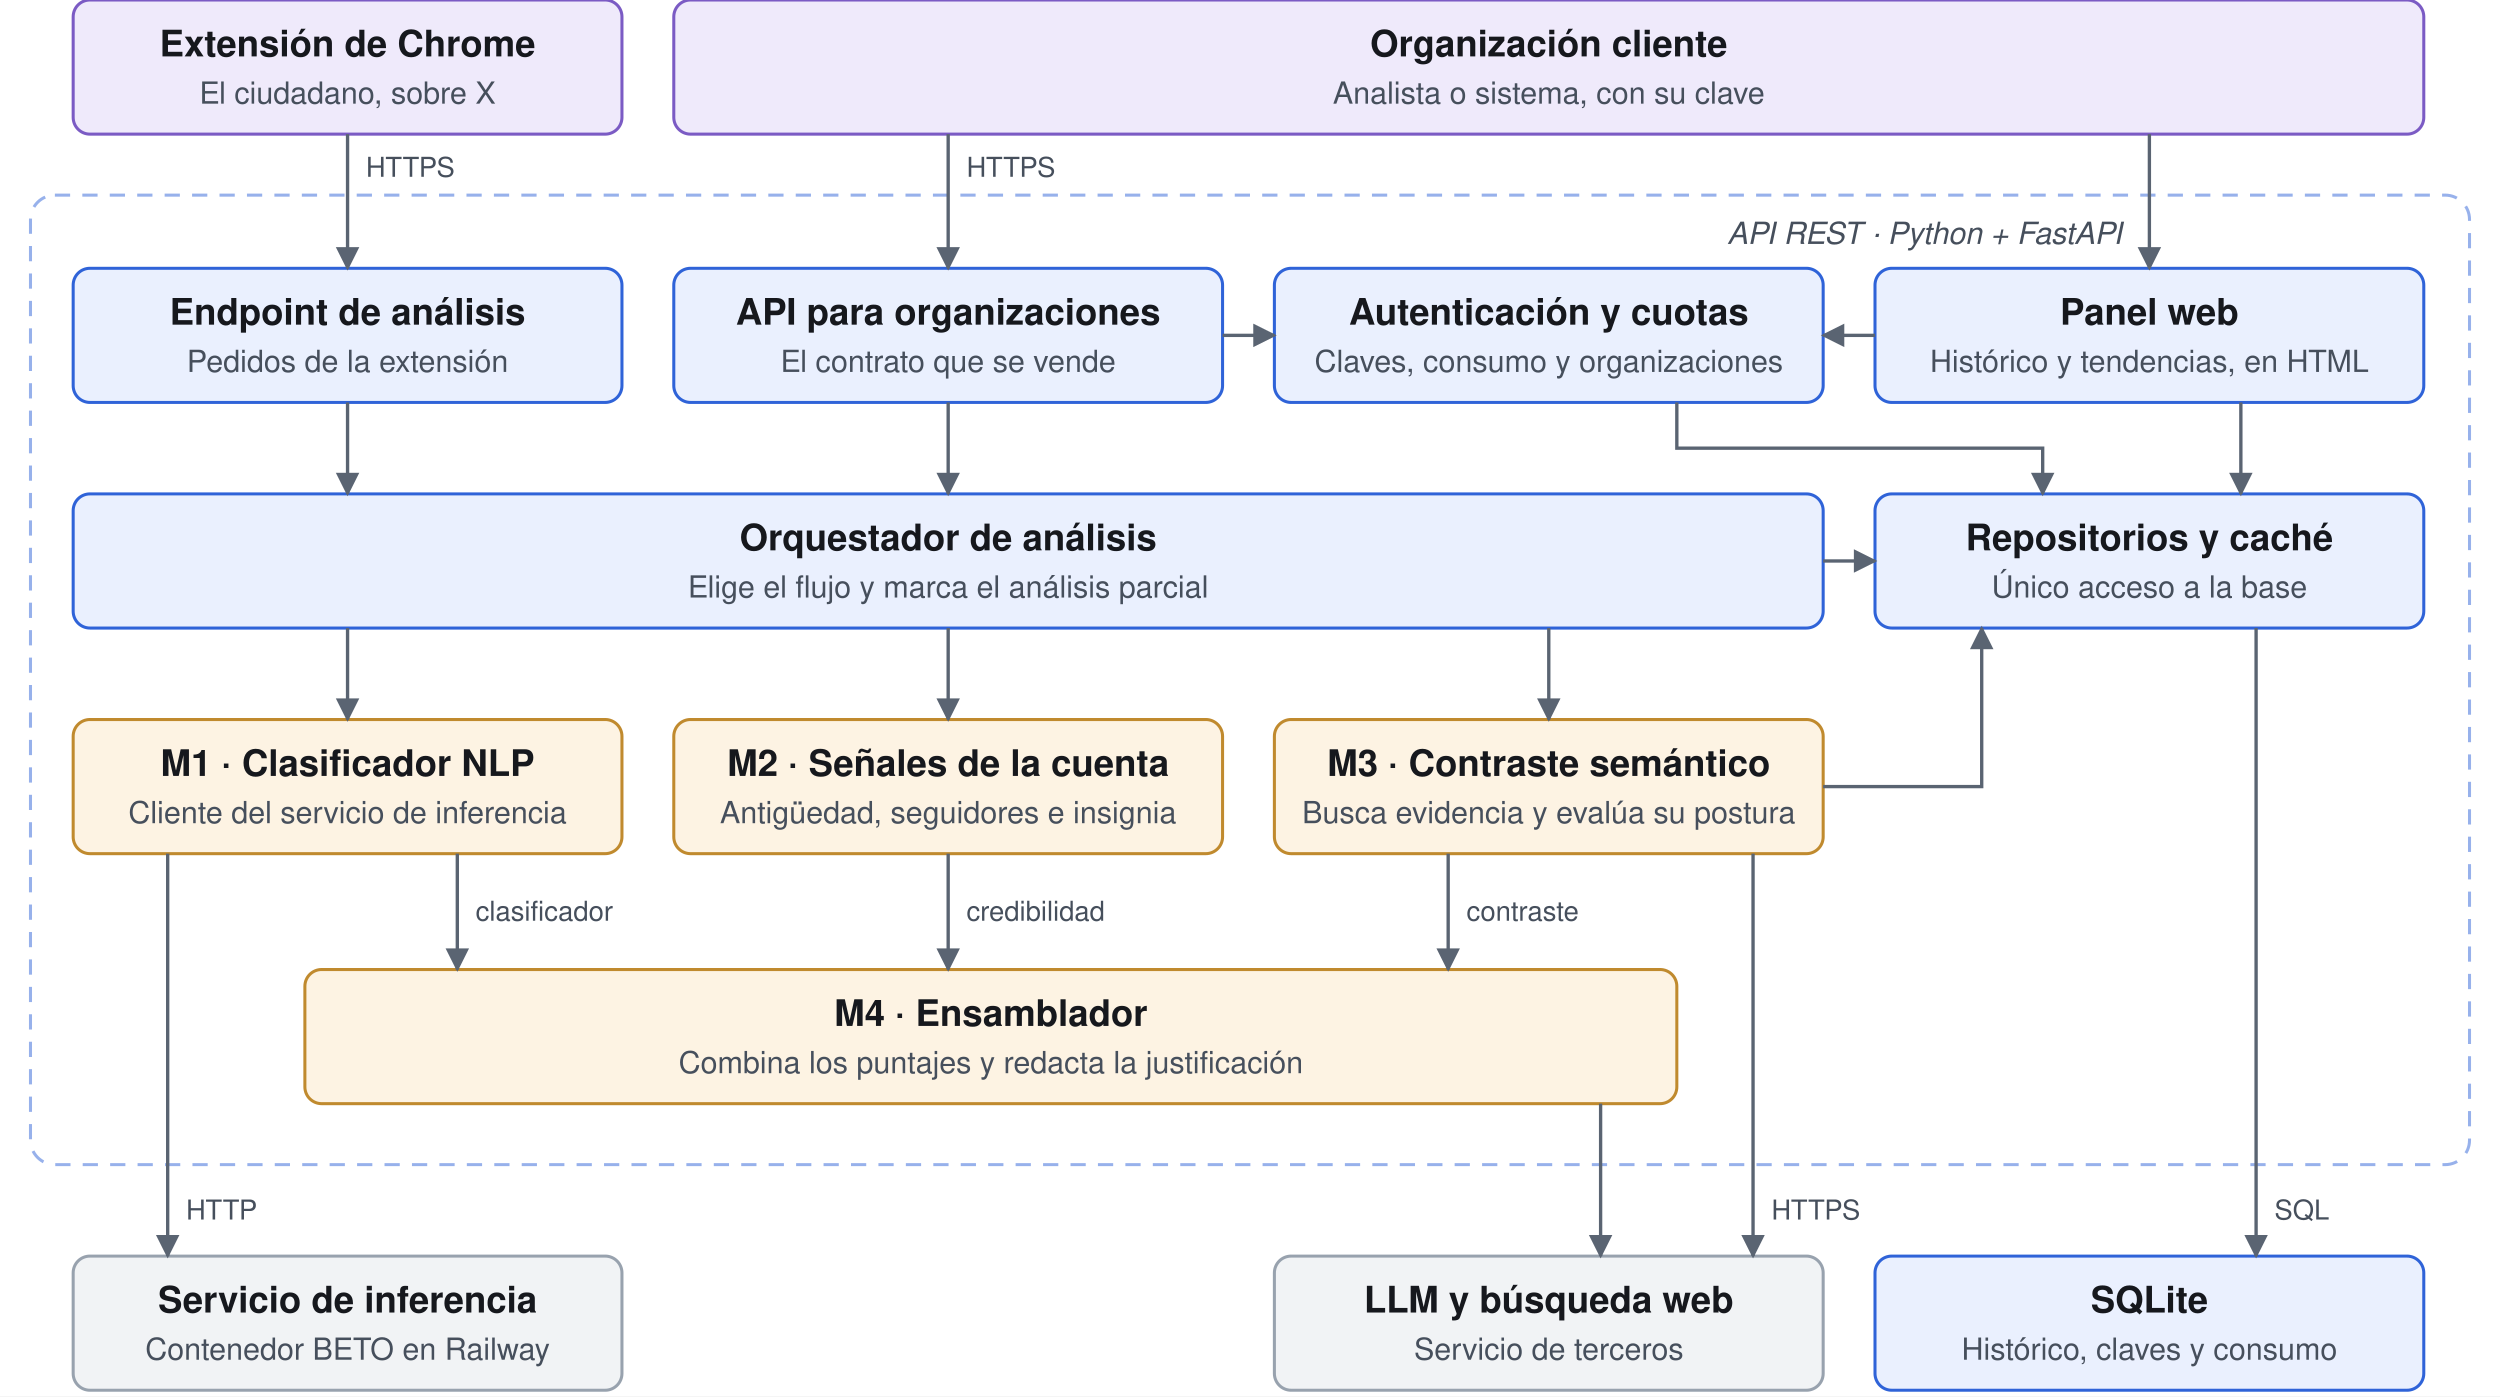
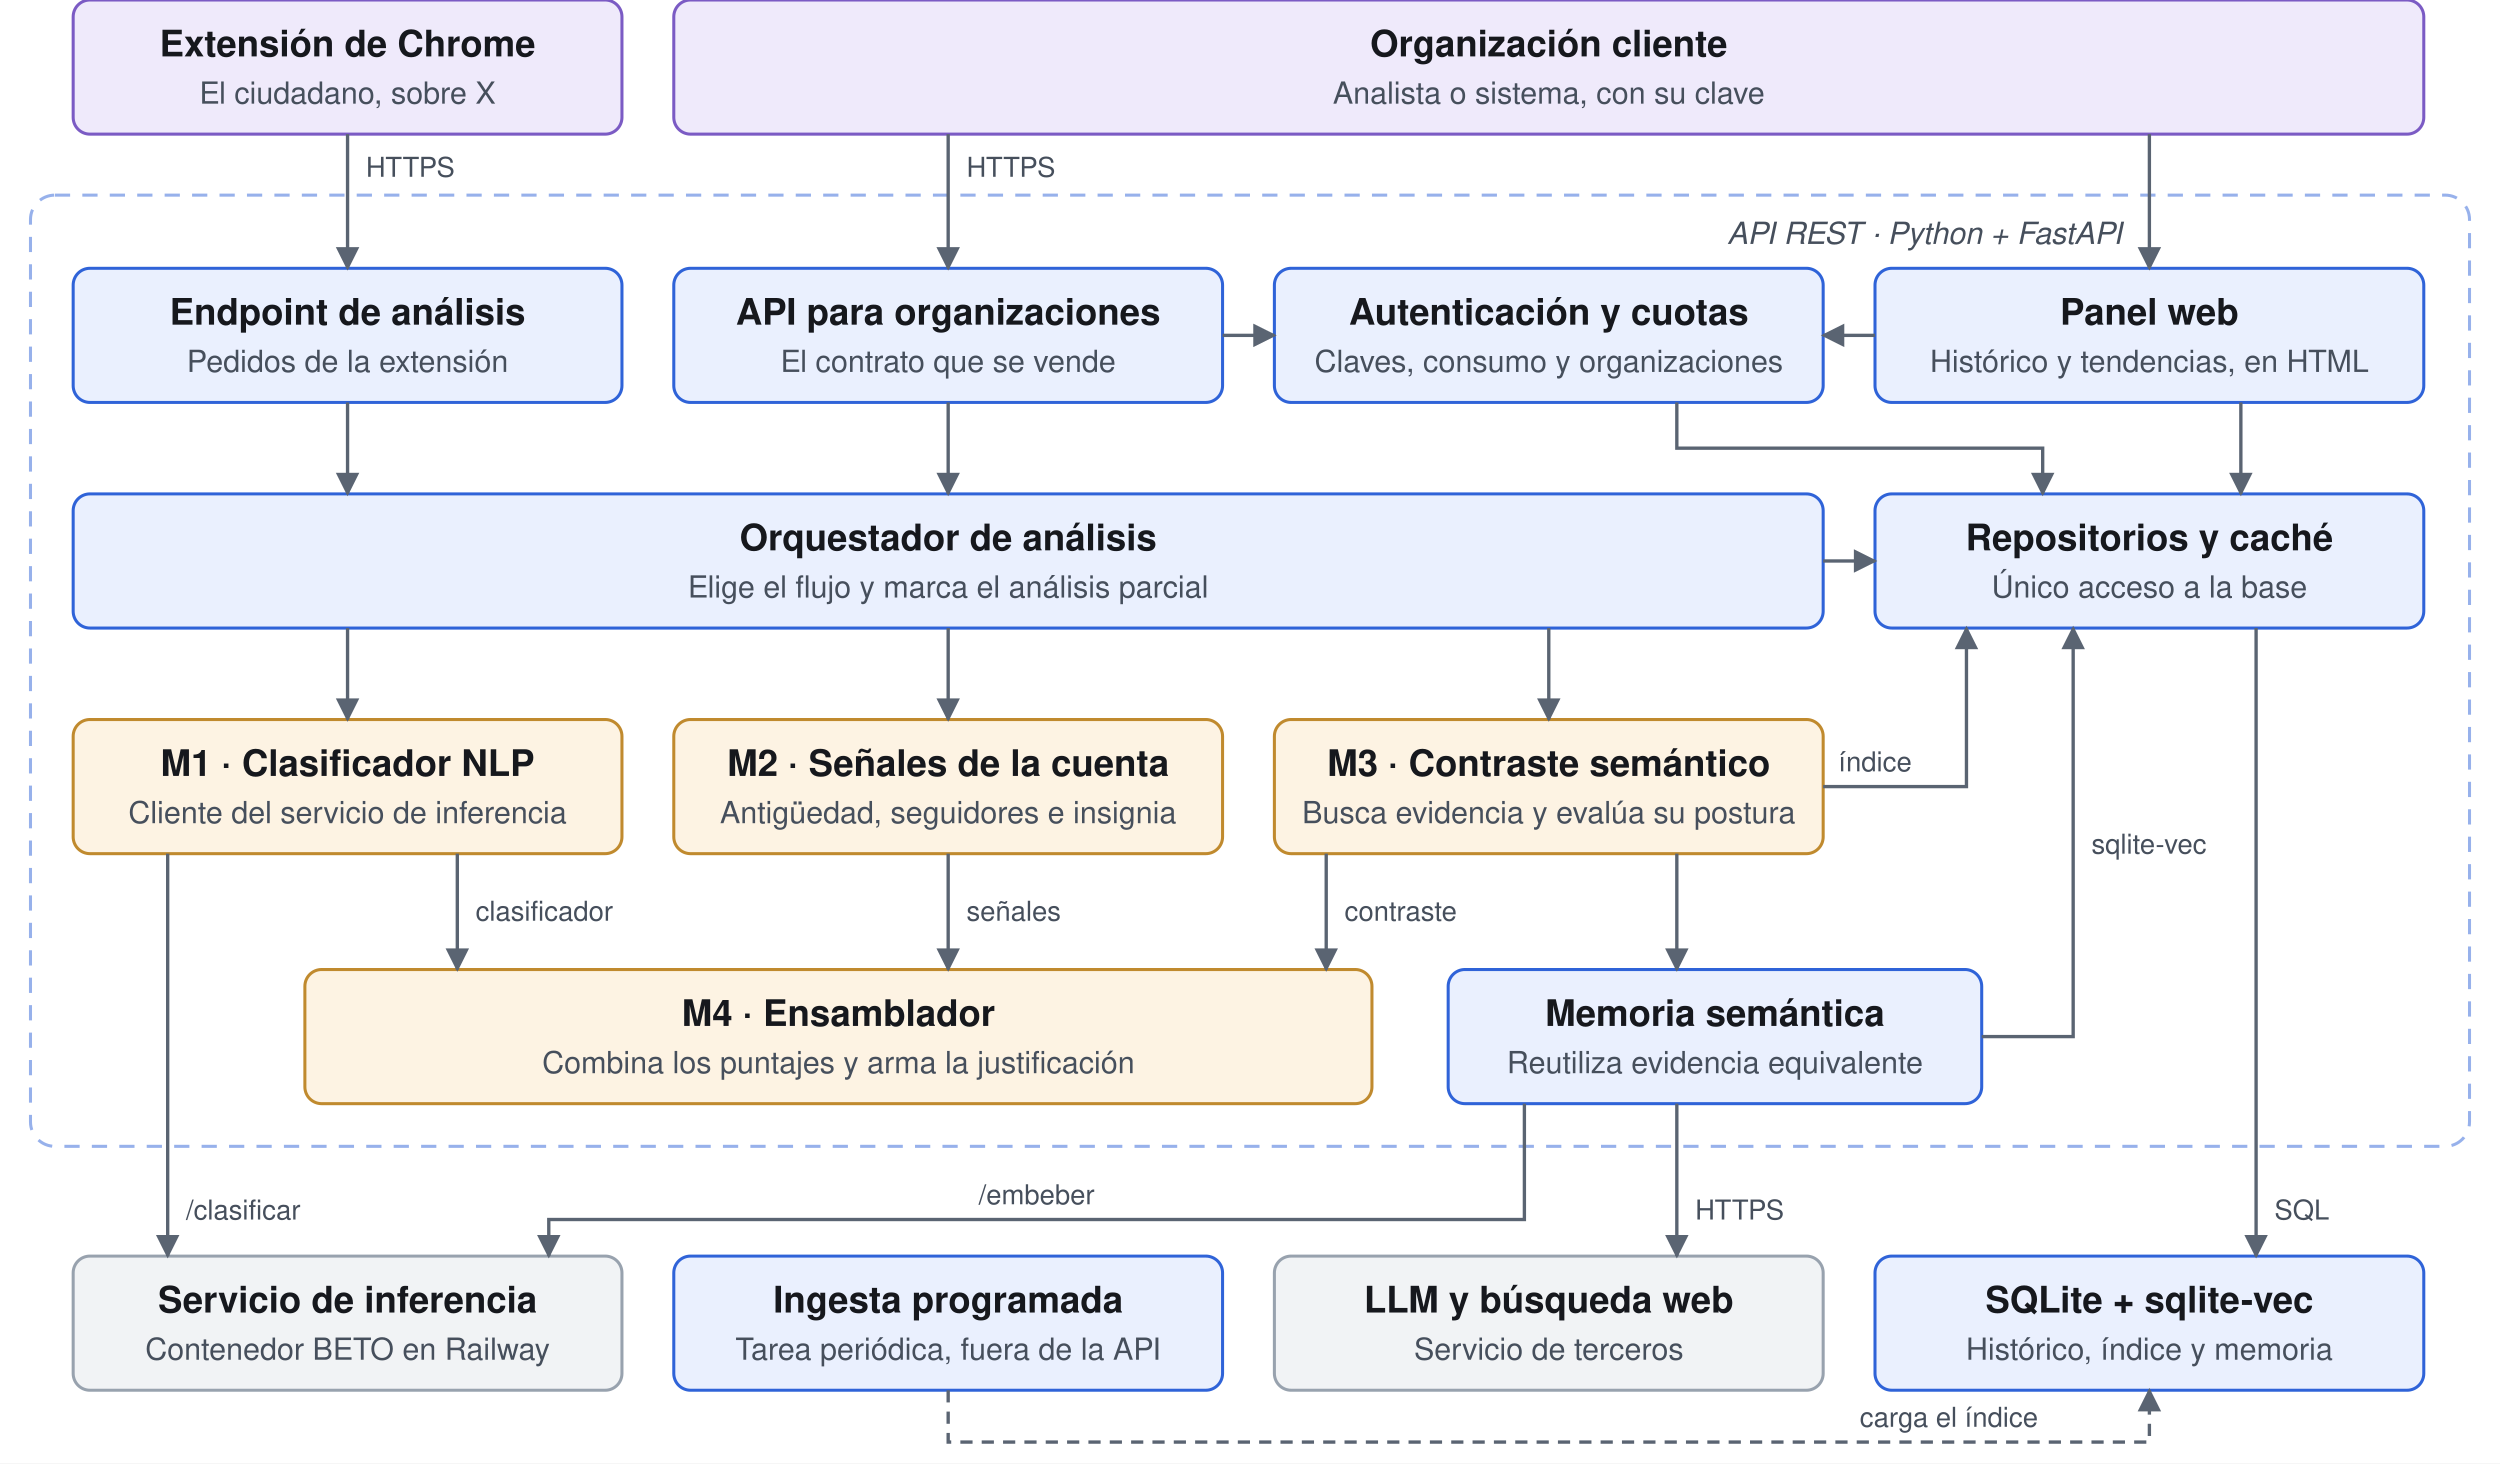
- <svg xmlns="http://www.w3.org/2000/svg" viewBox="0 0 1640 916" width="1640" height="916" font-family="'Avenir Next','Segoe UI',system-ui,Helvetica,Arial,sans-serif">
+ <svg xmlns="http://www.w3.org/2000/svg" viewBox="0 0 1640 960" width="1640" height="960" font-family="'Avenir Next','Segoe UI',system-ui,Helvetica,Arial,sans-serif">
  <style>
    .t{font-size:24px;font-weight:700;fill:#16181D;text-anchor:middle}
    .d{font-size:20px;fill:#464F5C;text-anchor:middle}
    .l{font-size:18px;fill:#464F5C}
    .cl{font-size:20px;font-style:italic;fill:#464F5C;text-anchor:end}
    .c{fill:none;stroke:#2F63D8;stroke-width:2;stroke-dasharray:10 8;opacity:.5}
    .a{fill:none;stroke:#5A6472;stroke-width:2.2;marker-end:url(#punta)}
+     .ad{fill:none;stroke:#5A6472;stroke-width:2.2;stroke-dasharray:8 6;marker-end:url(#punta)}
  </style>
  <defs>
    <marker id="punta" viewBox="0 0 10 10" refX="9" refY="5" markerWidth="7" markerHeight="7" orient="auto-start-reverse">
      <path d="M0,0 L10,5 L0,10 z" fill="#5A6472" />
    </marker>
  </defs>
  <rect width="100%" height="100%" fill="#fff" />
  <rect x="48" y="0" width="360" height="88" rx="11" fill="#EFEAFB" stroke="#7B5BC4" stroke-width="2" />
  <text x="228" y="37" class="t">Extensión de Chrome</text>
  <text x="228" y="68" class="d">El ciudadano, sobre X</text>
  <rect x="442" y="0" width="1148" height="88" rx="11" fill="#EFEAFB" stroke="#7B5BC4" stroke-width="2" />
  <text x="1016" y="37" class="t">Organización cliente</text>
  <text x="1016" y="68" class="d">Analista o sistema, con su clave</text>
-   <rect x="20" y="128" width="1600" height="636" rx="16" class="c" />
+   <rect x="20" y="128" width="1600" height="624" rx="16" class="c" />
  <text x="1392" y="160" class="cl">API REST · Python + FastAPI</text>
  <rect x="48" y="176" width="360" height="88" rx="11" fill="#EAF0FE" stroke="#2F63D8" stroke-width="2" />
  <text x="228" y="213" class="t">Endpoint de análisis</text>
  <text x="228" y="244" class="d">Pedidos de la extensión</text>
  <rect x="442" y="176" width="360" height="88" rx="11" fill="#EAF0FE" stroke="#2F63D8" stroke-width="2" />
  <text x="622" y="213" class="t">API para organizaciones</text>
  <text x="622" y="244" class="d">El contrato que se vende</text>
  <rect x="836" y="176" width="360" height="88" rx="11" fill="#EAF0FE" stroke="#2F63D8" stroke-width="2" />
  <text x="1016" y="213" class="t">Autenticación y cuotas</text>
  <text x="1016" y="244" class="d">Claves, consumo y organizaciones</text>
  <rect x="1230" y="176" width="360" height="88" rx="11" fill="#EAF0FE" stroke="#2F63D8" stroke-width="2" />
  <text x="1410" y="213" class="t">Panel web</text>
  <text x="1410" y="244" class="d">Histórico y tendencias, en HTML</text>
  <rect x="48" y="324" width="1148" height="88" rx="11" fill="#EAF0FE" stroke="#2F63D8" stroke-width="2" />
  <text x="622" y="361" class="t">Orquestador de análisis</text>
  <text x="622" y="392" class="d">Elige el flujo y marca el análisis parcial</text>
  <rect x="1230" y="324" width="360" height="88" rx="11" fill="#EAF0FE" stroke="#2F63D8" stroke-width="2" />
  <text x="1410" y="361" class="t">Repositorios y caché</text>
  <text x="1410" y="392" class="d">Único acceso a la base</text>
  <rect x="48" y="472" width="360" height="88" rx="11" fill="#FDF3E3" stroke="#C08A2E" stroke-width="2" />
  <text x="228" y="509" class="t">M1 · Clasificador NLP</text>
  <text x="228" y="540" class="d">Cliente del servicio de inferencia</text>
  <rect x="442" y="472" width="360" height="88" rx="11" fill="#FDF3E3" stroke="#C08A2E" stroke-width="2" />
  <text x="622" y="509" class="t">M2 · Señales de la cuenta</text>
  <text x="622" y="540" class="d">Antigüedad, seguidores e insignia</text>
  <rect x="836" y="472" width="360" height="88" rx="11" fill="#FDF3E3" stroke="#C08A2E" stroke-width="2" />
  <text x="1016" y="509" class="t">M3 · Contraste semántico</text>
  <text x="1016" y="540" class="d">Busca evidencia y evalúa su postura</text>
-   <rect x="200" y="636" width="900" height="88" rx="11" fill="#FDF3E3" stroke="#C08A2E" stroke-width="2" />
-   <text x="650" y="673" class="t">M4 · Ensamblador</text>
-   <text x="650" y="704" class="d">Combina los puntajes y redacta la justificación</text>
+   <rect x="200" y="636" width="700" height="88" rx="11" fill="#FDF3E3" stroke="#C08A2E" stroke-width="2" />
+   <text x="550" y="673" class="t">M4 · Ensamblador</text>
+   <text x="550" y="704" class="d">Combina los puntajes y arma la justificación</text>
+   <rect x="950" y="636" width="350" height="88" rx="11" fill="#EAF0FE" stroke="#2F63D8" stroke-width="2" />
+   <text x="1125" y="673" class="t">Memoria semántica</text>
+   <text x="1125" y="704" class="d">Reutiliza evidencia equivalente</text>
  <rect x="48" y="824" width="360" height="88" rx="11" fill="#F1F3F5" stroke="#98A2AE" stroke-width="2" />
  <text x="228" y="861" class="t">Servicio de inferencia</text>
  <text x="228" y="892" class="d">Contenedor BETO en Railway</text>
+   <rect x="442" y="824" width="360" height="88" rx="11" fill="#EAF0FE" stroke="#2F63D8" stroke-width="2" />
+   <text x="622" y="861" class="t">Ingesta programada</text>
+   <text x="622" y="892" class="d">Tarea periódica, fuera de la API</text>
  <rect x="836" y="824" width="360" height="88" rx="11" fill="#F1F3F5" stroke="#98A2AE" stroke-width="2" />
  <text x="1016" y="861" class="t">LLM y búsqueda web</text>
  <text x="1016" y="892" class="d">Servicio de terceros</text>
  <rect x="1230" y="824" width="360" height="88" rx="11" fill="#EAF0FE" stroke="#2F63D8" stroke-width="2" />
-   <text x="1410" y="861" class="t">SQLite</text>
-   <text x="1410" y="892" class="d">Histórico, claves y consumo</text>
+   <text x="1410" y="861" class="t">SQLite + sqlite-vec</text>
+   <text x="1410" y="892" class="d">Histórico, índice y memoria</text>
  <polyline points="228,88 228,176" class="a" />
  <polyline points="622,88 622,176" class="a" />
  <polyline points="1410,88 1410,176" class="a" />
  <polyline points="228,264 228,324" class="a" />
  <polyline points="622,264 622,324" class="a" />
  <polyline points="802,220 836,220" class="a" />
  <polyline points="1230,220 1196,220" class="a" />
  <polyline points="1100,264 1100,294 1340,294 1340,324" class="a" />
  <polyline points="1470,264 1470,324" class="a" />
  <polyline points="1196,368 1230,368" class="a" />
  <polyline points="228,412 228,472" class="a" />
  <polyline points="622,412 622,472" class="a" />
  <polyline points="1016,412 1016,472" class="a" />
-   <polyline points="1196,516 1300,516 1300,412" class="a" />
+   <polyline points="1196,516 1290,516 1290,412" class="a" />
  <polyline points="300,560 300,636" class="a" />
  <polyline points="622,560 622,636" class="a" />
-   <polyline points="950,560 950,636" class="a" />
+   <polyline points="870,560 870,636" class="a" />
+   <polyline points="1100,560 1100,636" class="a" />
+   <polyline points="1300,680 1360,680 1360,412" class="a" />
  <polyline points="110,560 110,824" class="a" />
-   <polyline points="1150,560 1150,824" class="a" />
-   <polyline points="1050,724 1050,824" class="a" />
+   <polyline points="1000,724 1000,800 360,800 360,824" class="a" />
+   <polyline points="1100,724 1100,824" class="a" />
  <polyline points="1480,412 1480,824" class="a" />
+   <polyline points="622,912 622,946 1410,946 1410,912" class="ad" />
  <text x="240" y="116" class="l" text-anchor="start">HTTPS</text>
  <text x="634" y="116" class="l" text-anchor="start">HTTPS</text>
+   <text x="1206" y="506" class="l" text-anchor="start">índice</text>
  <text x="312" y="604" class="l" text-anchor="start">clasificador</text>
-   <text x="634" y="604" class="l" text-anchor="start">credibilidad</text>
-   <text x="962" y="604" class="l" text-anchor="start">contraste</text>
-   <text x="122" y="800" class="l" text-anchor="start">HTTP</text>
-   <text x="1162" y="800" class="l" text-anchor="start">HTTPS</text>
+   <text x="634" y="604" class="l" text-anchor="start">señales</text>
+   <text x="882" y="604" class="l" text-anchor="start">contraste</text>
+   <text x="1372" y="560" class="l" text-anchor="start">sqlite-vec</text>
+   <text x="122" y="800" class="l" text-anchor="start">/clasificar</text>
+   <text x="680" y="790" class="l" text-anchor="middle">/embeber</text>
+   <text x="1112" y="800" class="l" text-anchor="start">HTTPS</text>
  <text x="1492" y="800" class="l" text-anchor="start">SQL</text>
+   <text x="1220" y="936" class="l" text-anchor="start">carga el índice</text>
</svg>
